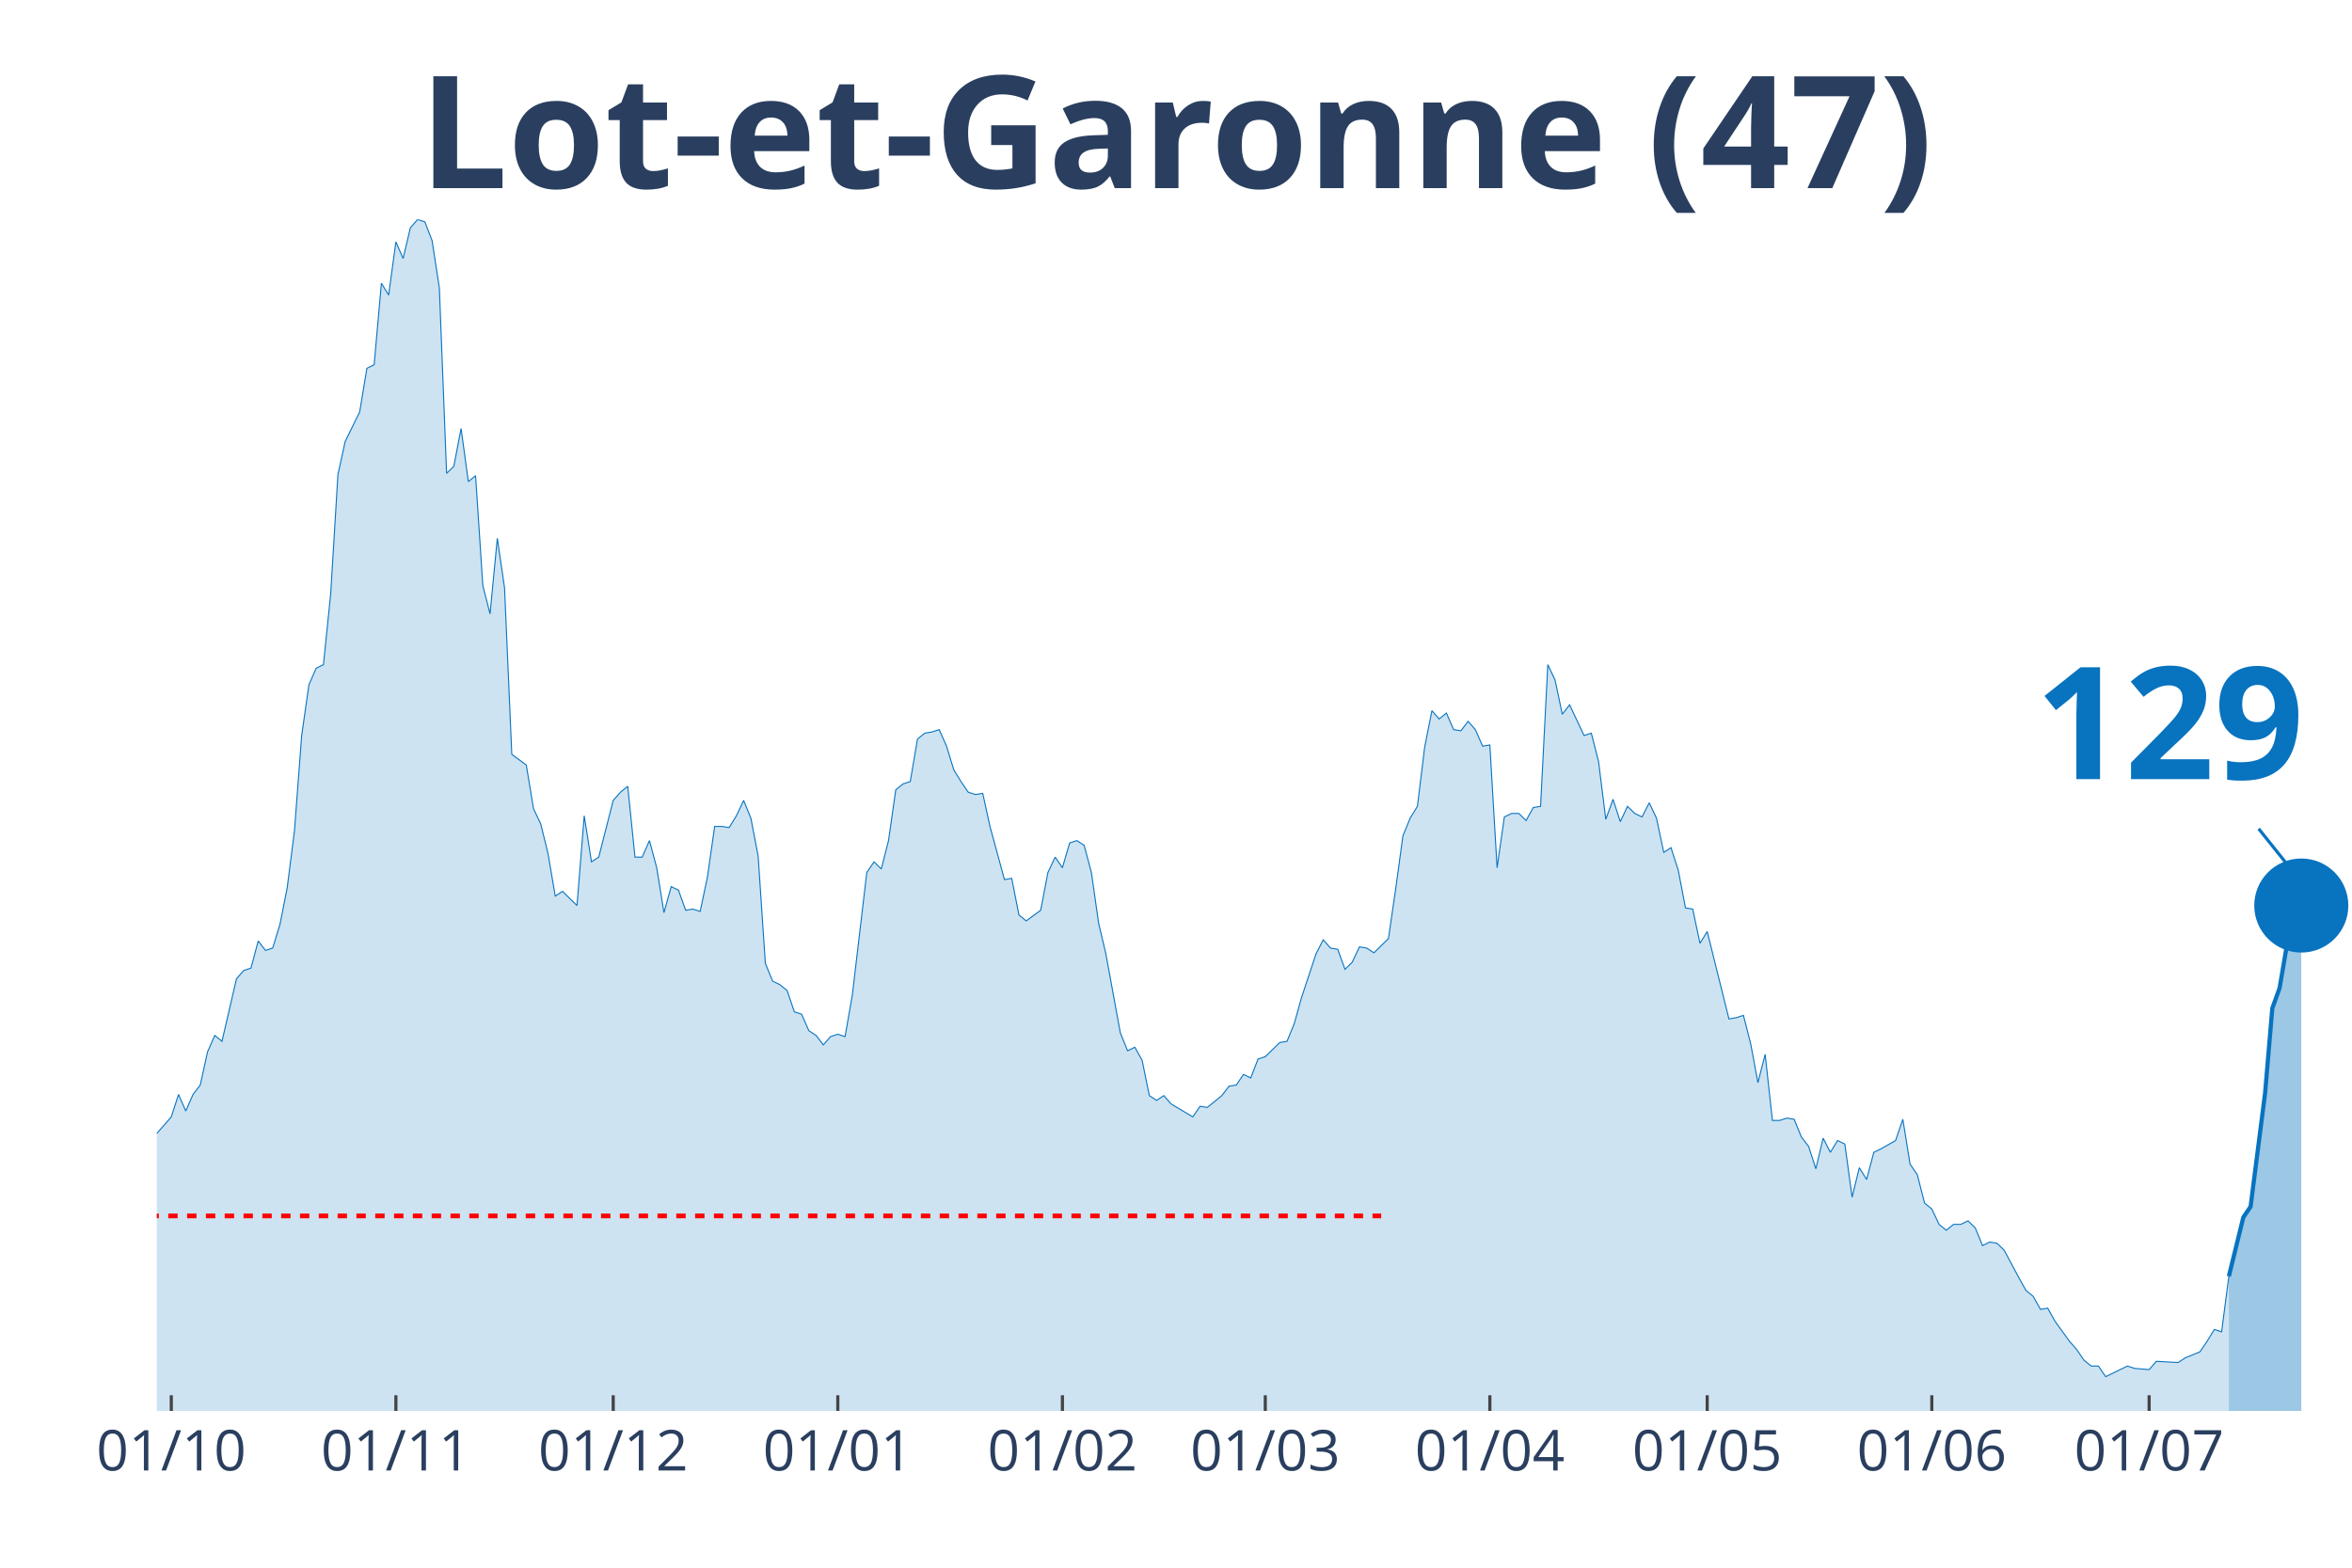
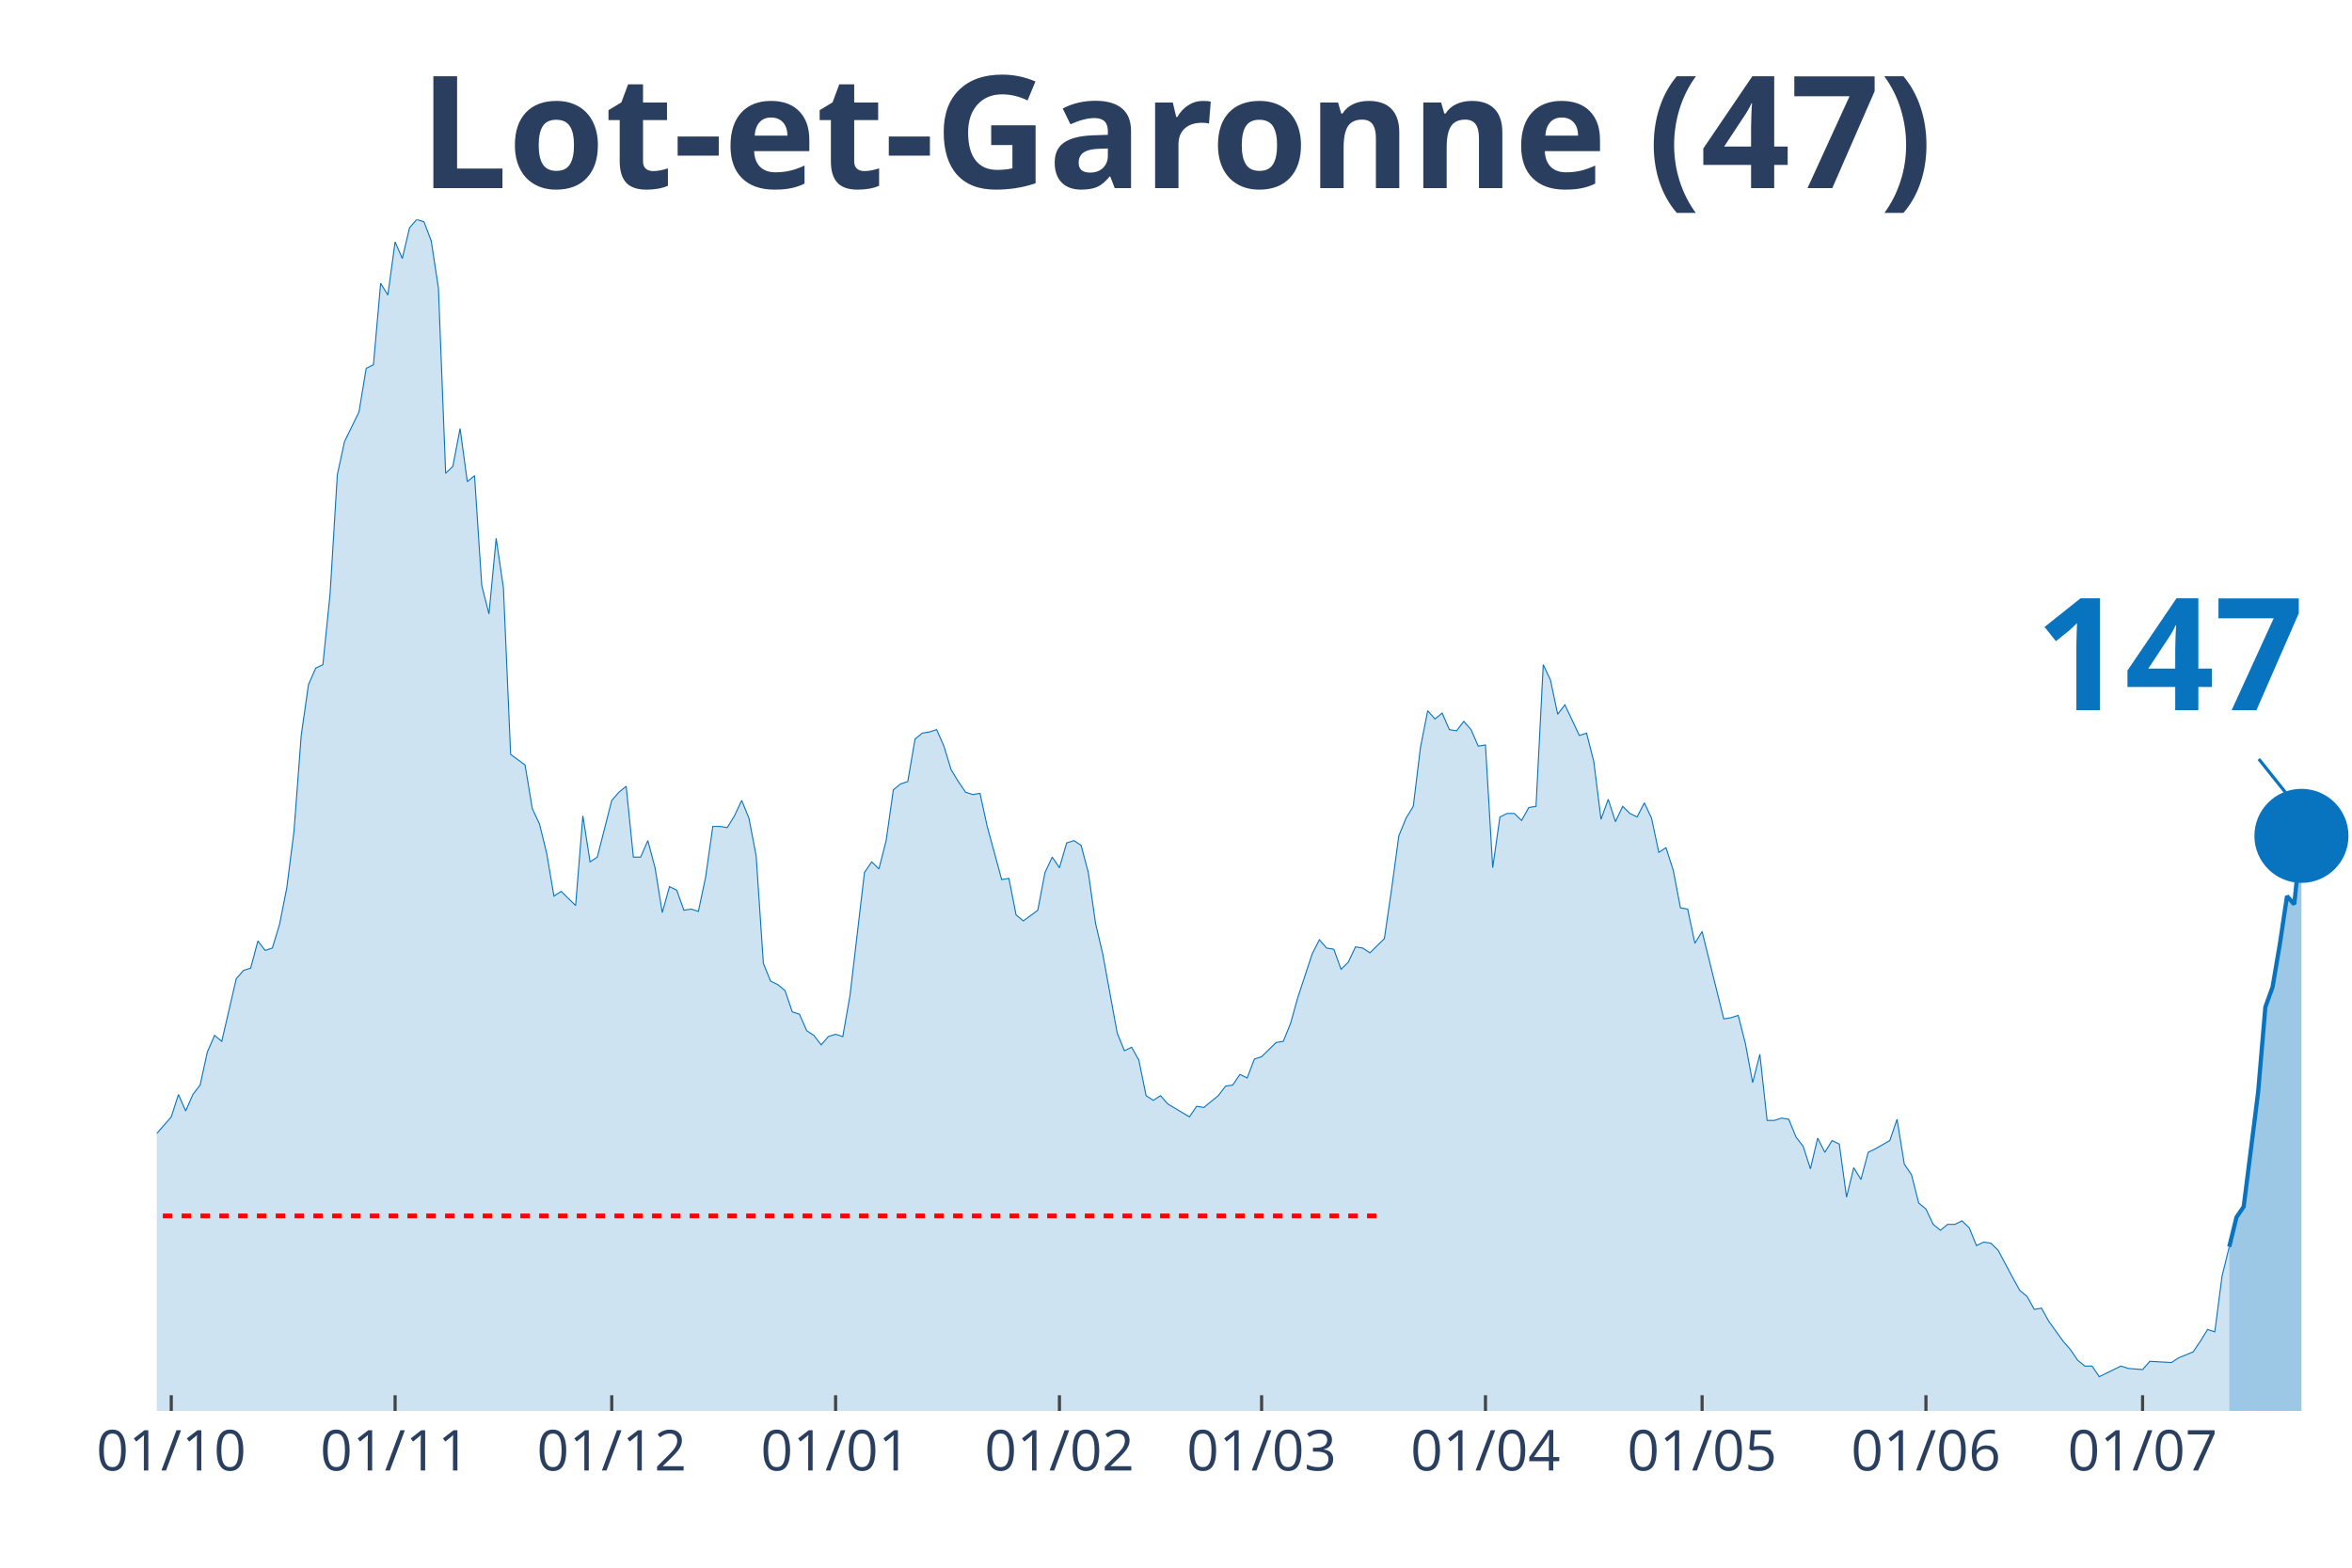
<svg xmlns="http://www.w3.org/2000/svg" class="main-svg" width="1125" height="750" style="" viewBox="0 0 750 500">
  <rect x="0" y="0" width="750" height="500" style="fill: rgb(0, 0, 0); fill-opacity: 0;" />
-   <defs id="defs-ed9c47">
+   <defs id="defs-447bb7">
    <g class="clips">
-       <clipPath id="cliped9c47xyplot" class="plotclip">
+       <clipPath id="clip447bb7xyplot" class="plotclip">
        <rect width="700" height="380" />
      </clipPath>
-       <clipPath class="axesclip" id="cliped9c47x">
+       <clipPath class="axesclip" id="clip447bb7x">
        <rect x="50" y="0" width="700" height="500" />
      </clipPath>
-       <clipPath class="axesclip" id="cliped9c47y">
+       <clipPath class="axesclip" id="clip447bb7y">
        <rect x="0" y="70" width="750" height="380" />
      </clipPath>
-       <clipPath class="axesclip" id="cliped9c47xy">
+       <clipPath class="axesclip" id="clip447bb7xy">
        <rect x="50" y="70" width="700" height="380" />
      </clipPath>
    </g>
    <g class="gradients" />
  </defs>
  <g class="bglayer">
    <rect class="bg" x="50" y="70" width="700" height="380" style="fill: rgb(0, 0, 0); fill-opacity: 0; stroke-width: 0;" />
  </g>
  <g class="layer-below">
    <g class="imagelayer" />
    <g class="shapelayer" />
  </g>
  <g class="cartesianlayer">
    <g class="subplot xy">
      <g class="layer-subplot">
        <g class="shapelayer" />
        <g class="imagelayer" />
      </g>
      <g class="gridlayer">
        <g class="x">
-           <path class="xgrid crisp" transform="translate(54.62,0)" d="M0,70v380" style="stroke: rgb(255, 255, 255); stroke-opacity: 1; stroke-width: 1px;" />
-           <path class="xgrid crisp" transform="translate(126.24,0)" d="M0,70v380" style="stroke: rgb(255, 255, 255); stroke-opacity: 1; stroke-width: 1px;" />
-           <path class="xgrid crisp" transform="translate(195.54,0)" d="M0,70v380" style="stroke: rgb(255, 255, 255); stroke-opacity: 1; stroke-width: 1px;" />
-           <path class="xgrid crisp" transform="translate(267.16,0)" d="M0,70v380" style="stroke: rgb(255, 255, 255); stroke-opacity: 1; stroke-width: 1px;" />
-           <path class="xgrid crisp" transform="translate(338.78,0)" d="M0,70v380" style="stroke: rgb(255, 255, 255); stroke-opacity: 1; stroke-width: 1px;" />
-           <path class="xgrid crisp" transform="translate(403.47,0)" d="M0,70v380" style="stroke: rgb(255, 255, 255); stroke-opacity: 1; stroke-width: 1px;" />
-           <path class="xgrid crisp" transform="translate(475.08,0)" d="M0,70v380" style="stroke: rgb(255, 255, 255); stroke-opacity: 1; stroke-width: 1px;" />
-           <path class="xgrid crisp" transform="translate(544.39,0)" d="M0,70v380" style="stroke: rgb(255, 255, 255); stroke-opacity: 1; stroke-width: 1px;" />
-           <path class="xgrid crisp" transform="translate(616.01,0)" d="M0,70v380" style="stroke: rgb(255, 255, 255); stroke-opacity: 1; stroke-width: 1px;" />
-           <path class="xgrid crisp" transform="translate(685.31,0)" d="M0,70v380" style="stroke: rgb(255, 255, 255); stroke-opacity: 1; stroke-width: 1px;" />
+           <path class="xgrid crisp" transform="translate(54.61,0)" d="M0,70v380" style="stroke: rgb(255, 255, 255); stroke-opacity: 1; stroke-width: 1px;" />
+           <path class="xgrid crisp" transform="translate(125.99,0)" d="M0,70v380" style="stroke: rgb(255, 255, 255); stroke-opacity: 1; stroke-width: 1px;" />
+           <path class="xgrid crisp" transform="translate(195.07,0)" d="M0,70v380" style="stroke: rgb(255, 255, 255); stroke-opacity: 1; stroke-width: 1px;" />
+           <path class="xgrid crisp" transform="translate(266.45,0)" d="M0,70v380" style="stroke: rgb(255, 255, 255); stroke-opacity: 1; stroke-width: 1px;" />
+           <path class="xgrid crisp" transform="translate(337.83,0)" d="M0,70v380" style="stroke: rgb(255, 255, 255); stroke-opacity: 1; stroke-width: 1px;" />
+           <path class="xgrid crisp" transform="translate(402.3,0)" d="M0,70v380" style="stroke: rgb(255, 255, 255); stroke-opacity: 1; stroke-width: 1px;" />
+           <path class="xgrid crisp" transform="translate(473.68,0)" d="M0,70v380" style="stroke: rgb(255, 255, 255); stroke-opacity: 1; stroke-width: 1px;" />
+           <path class="xgrid crisp" transform="translate(542.76,0)" d="M0,70v380" style="stroke: rgb(255, 255, 255); stroke-opacity: 1; stroke-width: 1px;" />
+           <path class="xgrid crisp" transform="translate(614.14,0)" d="M0,70v380" style="stroke: rgb(255, 255, 255); stroke-opacity: 1; stroke-width: 1px;" />
+           <path class="xgrid crisp" transform="translate(683.22,0)" d="M0,70v380" style="stroke: rgb(255, 255, 255); stroke-opacity: 1; stroke-width: 1px;" />
        </g>
        <g class="y" />
      </g>
      <g class="zerolinelayer" />
      <path class="xlines-below" />
      <path class="ylines-below" />
      <g class="overlines-below" />
      <g class="xaxislayer-below" />
      <g class="yaxislayer-below" />
      <g class="overaxes-below" />
-       <g class="plot" transform="translate(50, 70)" clip-path="url('#cliped9c47xyplot')">
+       <g class="plot" transform="translate(50, 70)" clip-path="url('#clip447bb7xyplot')">
        <g class="scatterlayer mlayer">
-           <g class="trace scatter tracea5841e" style="stroke-miterlimit: 2;">
+           <g class="trace scatter traceb3d9c4" style="stroke-miterlimit: 2;">
            <g class="fills">
              <g>
-                 <path class="js-fill" d="M660.73,380L-314.19,380L-314.19,377.74L-196.37,378.12L-194.06,376.61L-177.89,379.25L-175.58,379.25L-143.23,377.74L-140.92,377.36L-124.75,369.83L-122.44,370.21L-117.82,369.83L-115.51,368.33L-113.2,367.2L-110.89,369.08L-108.58,369.08L-106.27,366.82L-94.72,338.95L-92.41,338.57L-87.79,325.01L-85.48,321.63L-83.17,317.11L-80.86,319.37L-78.55,322.38L-76.24,320.5L-73.93,322.38L-71.62,318.24L-67,309.95L-64.69,300.16L-62.38,298.28L-60.07,300.16L-55.45,295.64L-53.14,297.9L-43.89,300.16L-41.58,302.79L-39.27,309.57L-36.96,309.95L-34.65,308.82L-32.34,312.59L-30.03,310.7L-27.72,311.83L-25.41,306.18L-23.1,296.39L-20.79,299.03L-18.48,298.65L-16.17,297.52L-13.86,299.78L-11.55,299.41L-9.24,300.16L-6.93,298.65L-4.62,295.64L-2.31,292.63L0,291.5L4.62,286.22L6.93,279.07L9.24,284.34L11.55,279.07L13.86,276.06L16.17,265.51L18.48,260.24L20.79,262.12L25.41,242.16L27.72,239.52L30.03,238.77L32.34,230.11L34.65,233.12L36.96,232.37L39.27,224.84L41.58,213.16L43.89,195.08L46.2,164.58L48.51,148.38L50.83,143.11L53.14,141.98L55.45,119.39L57.76,81.35L60.07,70.8L64.69,61.39L67,47.45L69.31,46.32L71.62,20.34L73.93,24.1L76.24,7.16L78.55,12.43L80.86,2.64L83.17,0L85.48,0.75L87.79,6.78L90.1,21.84L92.41,80.97L94.72,78.71L97.03,66.66L99.34,83.61L101.65,81.72L103.96,116.75L106.27,125.79L108.58,101.68L110.89,117.5L113.2,170.6L117.82,173.99L120.13,187.93L122.44,192.82L124.75,202.24L127.06,215.8L129.37,214.29L133.99,218.81L136.3,190.19L138.61,204.88L140.92,203.37L145.54,185.29L147.85,182.66L150.17,180.77L152.48,203.37L154.79,203.37L157.1,198.1L159.41,206.76L161.72,221.07L164.03,212.78L166.34,213.91L168.65,220.32L170.96,219.94L173.27,220.69L175.58,209.77L177.89,193.58L180.2,193.58L182.51,193.95L184.82,190.19L187.13,185.29L189.44,190.94L191.75,202.99L194.06,237.26L196.37,242.91L198.68,244.04L200.99,245.93L203.3,252.71L205.61,253.46L207.92,258.73L210.23,260.24L212.54,263.25L214.85,260.61L217.16,259.86L219.47,260.61L221.78,247.43L226.4,208.27L228.71,204.88L231.02,207.14L233.33,198.1L235.64,181.9L237.95,180.02L240.26,179.27L242.57,165.71L244.88,163.83L247.19,163.45L249.5,162.7L251.82,167.97L254.13,175.5L256.44,179.27L258.75,182.66L261.06,183.41L263.37,183.03L265.68,193.58L270.3,210.53L272.61,210.15L274.92,221.82L277.23,223.71L281.85,220.32L284.16,208.27L286.47,203.37L288.78,206.76L291.09,198.85L293.4,198.1L295.71,199.6L298.02,208.27L300.33,224.46L302.64,234.25L307.26,259.48L309.57,265.13L311.88,264L314.19,268.15L316.5,279.44L318.81,280.95L321.12,279.44L323.43,282.08L330.36,286.22L332.67,282.83L334.98,283.21L337.29,281.33L339.6,279.44L341.91,276.43L344.22,276.06L346.53,272.67L348.84,273.8L351.16,267.77L353.47,267.02L355.78,264.76L358.09,262.5L360.4,262.12L362.71,256.47L365.02,248.19L369.64,234.25L371.95,229.73L374.26,232.37L376.57,232.75L378.88,239.15L381.19,236.89L383.5,231.99L385.81,232.37L388.12,233.88L390.43,231.62L392.74,229.36L395.05,213.54L397.36,196.59L399.67,190.94L401.98,187.18L404.29,168.34L406.6,156.67L408.91,159.31L411.22,157.42L413.53,162.7L415.84,163.07L418.15,160.06L420.46,162.7L422.77,167.97L425.08,167.59L427.39,206.76L429.7,190.56L432.01,189.44L434.32,189.44L436.63,191.69L438.94,187.55L441.25,187.18L443.56,141.98L445.87,146.88L448.18,157.8L450.5,154.79L455.12,164.58L457.43,163.83L459.74,172.86L462.05,191.32L464.36,184.92L466.67,192.07L468.98,187.18L471.29,189.44L473.6,190.56L475.91,186.05L478.22,190.94L480.53,201.86L482.84,200.36L485.15,207.51L487.46,219.56L489.77,219.94L492.08,230.86L494.39,227.1L501.32,254.97L503.63,254.59L505.94,253.84L508.25,262.87L510.56,275.3L512.87,266.26L515.18,287.35L517.49,287.35L519.8,286.6L522.11,286.98L524.42,292.63L526.73,295.64L529.04,302.79L531.35,293L533.66,297.52L535.97,293.76L538.28,294.89L540.59,311.83L542.9,302.42L545.21,306.18L547.52,297.52L549.83,296.39L554.46,293.76L556.77,286.98L559.08,301.29L561.39,304.68L563.7,313.72L566.01,315.6L568.32,320.5L570.63,322.38L572.94,320.5L575.25,320.5L577.56,319.37L579.87,321.63L582.18,327.27L584.49,326.14L586.8,326.52L589.11,328.78L593.73,337.44L596.04,341.59L598.35,343.47L600.66,347.61L602.97,347.23L605.28,351.38L609.9,357.78L612.21,360.42L614.52,363.81L616.83,365.69L619.14,365.69L621.45,369.08L628.38,365.69L630.69,366.44L635.31,366.82L637.62,364.18L644.55,364.56L646.86,363.05L651.49,361.17L653.8,357.78L656.11,354.01L658.42,354.77L660.73,337.07" style="fill: rgb(8, 115, 191); fill-opacity: 0.2; stroke-width: 0;" />
+                 <path class="js-fill" d="M660.86,380L-313.16,380L-313.16,377.74L-195.72,378.12L-193.42,376.61L-177.3,379.25L-175,379.25L-142.76,377.74L-140.46,377.36L-124.34,369.83L-122.04,370.21L-117.43,369.83L-115.13,368.33L-112.83,367.2L-110.53,369.08L-108.22,369.08L-105.92,366.82L-94.41,338.95L-92.11,338.57L-87.5,325.01L-85.2,321.63L-82.89,317.11L-80.59,319.37L-78.29,322.38L-75.99,320.5L-73.68,322.38L-71.38,318.24L-66.78,309.95L-64.47,300.16L-62.17,298.28L-59.87,300.16L-55.26,295.64L-52.96,297.9L-43.75,300.16L-41.45,302.79L-39.14,309.57L-36.84,309.95L-34.54,308.82L-32.24,312.59L-29.93,310.7L-27.63,311.83L-25.33,306.18L-23.03,296.39L-20.72,299.03L-18.42,298.65L-16.12,297.52L-13.82,299.78L-11.51,299.41L-9.21,300.16L-6.91,298.65L-4.61,295.64L-2.3,292.63L0,291.5L4.61,286.22L6.91,279.07L9.21,284.34L11.51,279.07L13.82,276.06L16.12,265.51L18.42,260.24L20.72,262.12L25.33,242.16L27.63,239.52L29.93,238.77L32.24,230.11L34.54,233.12L36.84,232.37L39.14,224.84L41.45,213.16L43.75,195.08L46.05,164.58L48.36,148.38L50.66,143.11L52.96,141.98L55.26,119.39L57.57,81.35L59.87,70.8L64.47,61.39L66.78,47.45L69.08,46.32L71.38,20.34L73.68,24.1L75.99,7.16L78.29,12.43L80.59,2.64L82.89,0L85.2,0.75L87.5,6.78L89.8,21.84L92.11,80.97L94.41,78.71L96.71,66.66L99.01,83.61L101.32,81.72L103.62,116.75L105.92,125.79L108.22,101.68L110.53,117.5L112.83,170.6L117.43,173.99L119.74,187.93L122.04,192.82L124.34,202.24L126.64,215.8L128.95,214.29L133.55,218.81L135.86,190.19L138.16,204.88L140.46,203.37L145.07,185.29L147.37,182.66L149.67,180.77L151.97,203.37L154.28,203.37L156.58,198.1L158.88,206.76L161.18,221.07L163.49,212.78L165.79,213.91L168.09,220.32L170.39,219.94L172.7,220.69L175,209.77L177.3,193.58L179.61,193.58L181.91,193.95L184.21,190.19L186.51,185.29L188.82,190.94L191.12,202.99L193.42,237.26L195.72,242.91L198.03,244.04L200.33,245.93L202.63,252.71L204.93,253.46L207.24,258.73L209.54,260.24L211.84,263.25L214.14,260.61L216.45,259.86L218.75,260.61L221.05,247.43L225.66,208.27L227.96,204.88L230.26,207.14L232.57,198.1L234.87,181.9L237.17,180.02L239.47,179.27L241.78,165.71L244.08,163.83L246.38,163.45L248.68,162.7L250.99,167.97L253.29,175.5L255.59,179.27L257.89,182.66L260.2,183.41L262.5,183.03L264.8,193.58L269.41,210.53L271.71,210.15L274.01,221.82L276.32,223.71L280.92,220.32L283.22,208.27L285.53,203.37L287.83,206.76L290.13,198.85L292.43,198.1L294.74,199.6L297.04,208.27L299.34,224.46L301.64,234.25L306.25,259.48L308.55,265.13L310.86,264L313.16,268.15L315.46,279.44L317.76,280.95L320.07,279.44L322.37,282.08L329.28,286.22L331.58,282.83L333.88,283.21L336.18,281.33L338.49,279.44L340.79,276.43L343.09,276.06L345.39,272.67L347.7,273.8L350,267.77L352.3,267.02L354.61,264.76L356.91,262.5L359.21,262.12L361.51,256.47L363.82,248.19L368.42,234.25L370.72,229.73L373.03,232.37L375.33,232.75L377.63,239.15L379.93,236.89L382.24,231.99L384.54,232.37L386.84,233.88L389.14,231.62L391.45,229.36L393.75,213.54L396.05,196.59L398.36,190.94L400.66,187.18L402.96,168.34L405.26,156.67L407.57,159.31L409.87,157.42L412.17,162.7L414.47,163.07L416.78,160.06L419.08,162.7L421.38,167.97L423.68,167.59L425.99,206.76L428.29,190.56L430.59,189.44L432.89,189.44L435.2,191.69L437.5,187.55L439.8,187.18L442.11,141.98L444.41,146.88L446.71,157.8L449.01,154.79L453.62,164.58L455.92,163.83L458.22,172.86L460.53,191.32L462.83,184.92L465.13,192.07L467.43,187.18L469.74,189.44L472.04,190.56L474.34,186.05L476.64,190.94L478.95,201.86L481.25,200.36L483.55,207.51L485.86,219.56L488.16,219.94L490.46,230.86L492.76,227.1L499.67,254.97L501.97,254.59L504.28,253.84L506.58,262.87L508.88,275.3L511.18,266.26L513.49,287.35L515.79,287.35L518.09,286.6L520.39,286.98L522.7,292.63L525,295.64L527.3,302.79L529.61,293L531.91,297.52L534.21,293.76L536.51,294.89L538.82,311.83L541.12,302.42L543.42,306.18L545.72,297.52L548.03,296.39L552.63,293.76L554.93,286.98L557.24,301.29L559.54,304.68L561.84,313.72L564.14,315.6L566.45,320.5L568.75,322.38L571.05,320.5L573.36,320.5L575.66,319.37L577.96,321.63L580.26,327.27L582.57,326.14L584.87,326.52L587.17,328.78L591.78,337.44L594.08,341.59L596.38,343.47L598.68,347.61L600.99,347.23L603.29,351.38L607.89,357.78L610.2,360.42L612.5,363.81L614.8,365.69L617.11,365.69L619.41,369.08L626.32,365.69L628.62,366.44L633.22,366.82L635.53,364.18L642.43,364.56L644.74,363.05L649.34,361.17L651.64,357.78L653.95,354.01L656.25,354.77L658.55,337.07L660.86,327.65" style="fill: rgb(8, 115, 191); fill-opacity: 0.2; stroke-width: 0;" />
              </g>
            </g>
            <g class="errorbars" />
            <g class="lines">
-               <path class="js-line" d="M-314.19,377.74L-196.37,378.12L-194.06,376.61L-177.89,379.25L-175.58,379.25L-143.23,377.74L-140.92,377.36L-124.75,369.83L-122.44,370.21L-117.82,369.83L-115.51,368.33L-113.2,367.2L-110.89,369.08L-108.58,369.08L-106.27,366.82L-94.72,338.95L-92.41,338.57L-87.79,325.01L-85.48,321.63L-83.17,317.11L-80.86,319.37L-78.55,322.38L-76.24,320.5L-73.93,322.38L-71.62,318.24L-67,309.95L-64.69,300.16L-62.38,298.28L-60.07,300.16L-55.45,295.64L-53.14,297.9L-43.89,300.16L-41.58,302.79L-39.27,309.57L-36.96,309.95L-34.65,308.82L-32.34,312.59L-30.03,310.7L-27.72,311.83L-25.41,306.18L-23.1,296.39L-20.79,299.03L-18.48,298.65L-16.17,297.52L-13.86,299.78L-11.55,299.41L-9.24,300.16L-6.93,298.65L-4.62,295.64L-2.31,292.63L0,291.5L4.62,286.22L6.93,279.07L9.24,284.34L11.55,279.07L13.86,276.06L16.17,265.51L18.48,260.24L20.79,262.12L25.41,242.16L27.72,239.52L30.03,238.77L32.34,230.11L34.65,233.12L36.96,232.37L39.27,224.84L41.58,213.16L43.89,195.08L46.2,164.58L48.51,148.38L50.83,143.11L53.14,141.98L55.45,119.39L57.76,81.35L60.07,70.8L64.69,61.39L67,47.45L69.31,46.32L71.62,20.34L73.93,24.1L76.24,7.16L78.55,12.43L80.86,2.64L83.17,0L85.48,0.75L87.79,6.78L90.1,21.84L92.41,80.97L94.72,78.71L97.03,66.66L99.34,83.61L101.65,81.72L103.96,116.75L106.27,125.79L108.58,101.68L110.89,117.5L113.2,170.6L117.82,173.99L120.13,187.93L122.44,192.82L124.75,202.24L127.06,215.8L129.37,214.29L133.99,218.81L136.3,190.19L138.61,204.88L140.92,203.37L145.54,185.29L147.85,182.66L150.17,180.77L152.48,203.37L154.79,203.37L157.1,198.1L159.41,206.76L161.72,221.07L164.03,212.78L166.34,213.91L168.65,220.32L170.96,219.94L173.27,220.69L175.58,209.77L177.89,193.58L180.2,193.58L182.51,193.95L184.82,190.19L187.13,185.29L189.44,190.94L191.75,202.99L194.06,237.26L196.37,242.91L198.68,244.04L200.99,245.93L203.3,252.71L205.61,253.46L207.92,258.73L210.23,260.24L212.54,263.25L214.85,260.61L217.16,259.86L219.47,260.61L221.78,247.43L226.4,208.27L228.71,204.88L231.02,207.14L233.33,198.1L235.64,181.9L237.95,180.02L240.26,179.27L242.57,165.71L244.88,163.83L247.19,163.45L249.5,162.7L251.82,167.97L254.13,175.5L256.44,179.27L258.75,182.66L261.06,183.41L263.37,183.03L265.68,193.58L270.3,210.53L272.61,210.15L274.92,221.82L277.23,223.71L281.85,220.32L284.16,208.27L286.47,203.37L288.78,206.76L291.09,198.85L293.4,198.1L295.71,199.6L298.02,208.27L300.33,224.46L302.64,234.25L307.26,259.48L309.57,265.13L311.88,264L314.19,268.15L316.5,279.44L318.81,280.95L321.12,279.44L323.43,282.08L330.36,286.22L332.67,282.83L334.98,283.21L337.29,281.33L339.6,279.44L341.91,276.43L344.22,276.06L346.53,272.67L348.84,273.8L351.16,267.77L353.47,267.02L355.78,264.76L358.09,262.5L360.4,262.12L362.71,256.47L365.02,248.19L369.64,234.25L371.95,229.73L374.26,232.37L376.57,232.75L378.88,239.15L381.19,236.89L383.5,231.99L385.81,232.37L388.12,233.88L390.43,231.62L392.74,229.36L395.05,213.54L397.36,196.59L399.67,190.94L401.98,187.18L404.29,168.34L406.6,156.67L408.91,159.31L411.22,157.42L413.53,162.7L415.84,163.07L418.15,160.06L420.46,162.7L422.77,167.97L425.08,167.59L427.39,206.76L429.7,190.56L432.01,189.44L434.32,189.44L436.63,191.69L438.94,187.55L441.25,187.18L443.56,141.98L445.87,146.88L448.18,157.8L450.5,154.79L455.12,164.58L457.43,163.83L459.74,172.86L462.05,191.32L464.36,184.92L466.67,192.07L468.98,187.18L471.29,189.44L473.6,190.56L475.91,186.05L478.22,190.94L480.53,201.86L482.84,200.36L485.15,207.51L487.46,219.56L489.77,219.94L492.08,230.86L494.39,227.1L501.32,254.97L503.63,254.59L505.94,253.84L508.25,262.87L510.56,275.3L512.87,266.26L515.18,287.35L517.49,287.35L519.8,286.6L522.11,286.98L524.42,292.63L526.73,295.64L529.04,302.79L531.35,293L533.66,297.52L535.97,293.76L538.28,294.89L540.59,311.83L542.9,302.42L545.21,306.18L547.52,297.52L549.83,296.39L554.46,293.76L556.77,286.98L559.08,301.29L561.39,304.68L563.7,313.72L566.01,315.6L568.32,320.5L570.63,322.38L572.94,320.5L575.25,320.5L577.56,319.37L579.87,321.63L582.18,327.27L584.49,326.14L586.8,326.52L589.11,328.78L593.73,337.44L596.04,341.59L598.35,343.47L600.66,347.61L602.97,347.23L605.28,351.38L609.9,357.78L612.21,360.42L614.52,363.81L616.83,365.69L619.14,365.69L621.45,369.08L628.38,365.69L630.69,366.44L635.31,366.82L637.62,364.18L644.55,364.56L646.86,363.05L651.49,361.17L653.8,357.78L656.11,354.01L658.42,354.77L660.73,337.07" style="vector-effect: non-scaling-stroke; fill: none; stroke: rgb(8, 115, 191); stroke-opacity: 1; stroke-width: 0.5px; opacity: 1;" />
+               <path class="js-line" d="M-313.16,377.74L-195.72,378.12L-193.42,376.61L-177.3,379.25L-175,379.25L-142.76,377.74L-140.46,377.36L-124.34,369.83L-122.04,370.21L-117.43,369.83L-115.13,368.33L-112.83,367.2L-110.53,369.08L-108.22,369.08L-105.92,366.82L-94.41,338.95L-92.11,338.57L-87.5,325.01L-85.2,321.63L-82.89,317.11L-80.59,319.37L-78.29,322.38L-75.99,320.5L-73.68,322.38L-71.38,318.24L-66.78,309.95L-64.47,300.16L-62.17,298.28L-59.87,300.16L-55.26,295.64L-52.96,297.9L-43.75,300.16L-41.45,302.79L-39.14,309.57L-36.84,309.95L-34.54,308.82L-32.24,312.59L-29.93,310.7L-27.63,311.83L-25.33,306.18L-23.03,296.39L-20.72,299.03L-18.42,298.65L-16.12,297.52L-13.82,299.78L-11.51,299.41L-9.21,300.16L-6.91,298.65L-4.61,295.64L-2.3,292.63L0,291.5L4.61,286.22L6.91,279.07L9.21,284.34L11.51,279.07L13.82,276.06L16.12,265.51L18.42,260.24L20.72,262.12L25.33,242.16L27.63,239.52L29.93,238.77L32.24,230.11L34.54,233.12L36.84,232.37L39.14,224.84L41.45,213.16L43.75,195.08L46.05,164.58L48.36,148.38L50.66,143.11L52.96,141.98L55.26,119.39L57.57,81.35L59.87,70.8L64.47,61.39L66.78,47.45L69.08,46.32L71.38,20.34L73.68,24.1L75.99,7.16L78.29,12.43L80.59,2.64L82.89,0L85.2,0.75L87.5,6.78L89.8,21.84L92.11,80.97L94.41,78.71L96.71,66.66L99.01,83.61L101.32,81.72L103.62,116.75L105.92,125.79L108.22,101.68L110.53,117.5L112.83,170.6L117.43,173.99L119.74,187.93L122.04,192.82L124.34,202.24L126.64,215.8L128.95,214.29L133.55,218.81L135.86,190.19L138.16,204.88L140.46,203.37L145.07,185.29L147.37,182.66L149.67,180.77L151.97,203.37L154.28,203.37L156.58,198.1L158.88,206.76L161.18,221.07L163.49,212.78L165.79,213.91L168.09,220.32L170.39,219.94L172.7,220.69L175,209.77L177.3,193.58L179.61,193.58L181.91,193.95L184.21,190.19L186.51,185.29L188.82,190.94L191.12,202.99L193.42,237.26L195.72,242.91L198.03,244.04L200.33,245.93L202.63,252.71L204.93,253.46L207.24,258.73L209.54,260.24L211.84,263.25L214.14,260.61L216.45,259.86L218.75,260.61L221.05,247.43L225.66,208.27L227.96,204.88L230.26,207.14L232.57,198.1L234.87,181.9L237.17,180.02L239.47,179.27L241.78,165.71L244.08,163.83L246.38,163.45L248.68,162.7L250.99,167.97L253.29,175.5L255.59,179.27L257.89,182.66L260.2,183.41L262.5,183.03L264.8,193.58L269.41,210.53L271.71,210.15L274.01,221.82L276.32,223.71L280.92,220.32L283.22,208.27L285.53,203.37L287.83,206.76L290.13,198.85L292.43,198.1L294.74,199.6L297.04,208.27L299.34,224.46L301.64,234.25L306.25,259.48L308.55,265.13L310.86,264L313.16,268.15L315.46,279.44L317.76,280.95L320.07,279.44L322.37,282.08L329.28,286.22L331.58,282.83L333.88,283.21L336.18,281.33L338.49,279.44L340.79,276.43L343.09,276.06L345.39,272.67L347.7,273.8L350,267.77L352.3,267.02L354.61,264.76L356.91,262.5L359.21,262.12L361.51,256.47L363.82,248.19L368.42,234.25L370.72,229.73L373.03,232.37L375.33,232.75L377.63,239.15L379.93,236.89L382.24,231.99L384.54,232.37L386.84,233.88L389.14,231.62L391.45,229.36L393.75,213.54L396.05,196.59L398.36,190.94L400.66,187.18L402.96,168.34L405.26,156.67L407.57,159.31L409.87,157.42L412.17,162.7L414.47,163.07L416.78,160.06L419.08,162.7L421.38,167.97L423.68,167.59L425.99,206.76L428.29,190.56L430.59,189.44L432.89,189.44L435.2,191.69L437.5,187.55L439.8,187.18L442.11,141.98L444.41,146.88L446.71,157.8L449.01,154.79L453.62,164.58L455.92,163.83L458.22,172.86L460.53,191.32L462.83,184.92L465.13,192.07L467.43,187.18L469.74,189.44L472.04,190.56L474.34,186.05L476.64,190.94L478.95,201.86L481.25,200.36L483.55,207.51L485.86,219.56L488.16,219.94L490.46,230.86L492.76,227.1L499.67,254.97L501.97,254.59L504.28,253.84L506.58,262.87L508.88,275.3L511.18,266.26L513.49,287.35L515.79,287.35L518.09,286.6L520.39,286.98L522.7,292.63L525,295.64L527.3,302.79L529.61,293L531.91,297.52L534.21,293.76L536.51,294.89L538.82,311.83L541.12,302.42L543.42,306.18L545.72,297.52L548.03,296.39L552.63,293.76L554.93,286.98L557.24,301.29L559.54,304.68L561.84,313.72L564.14,315.6L566.45,320.5L568.75,322.38L571.05,320.5L573.36,320.5L575.66,319.37L577.96,321.63L580.26,327.27L582.57,326.14L584.87,326.52L587.17,328.78L591.78,337.44L594.08,341.59L596.38,343.47L598.68,347.61L600.99,347.23L603.29,351.38L607.89,357.78L610.2,360.42L612.5,363.81L614.8,365.69L617.11,365.69L619.41,369.08L626.32,365.69L628.62,366.44L633.22,366.82L635.53,364.18L642.43,364.56L644.74,363.05L649.34,361.17L651.64,357.78L653.95,354.01L656.25,354.77L658.55,337.07L660.86,327.65" style="vector-effect: non-scaling-stroke; fill: none; stroke: rgb(8, 115, 191); stroke-opacity: 1; stroke-width: 0.5px; opacity: 1;" />
            </g>
            <g class="points" />
            <g class="text" />
          </g>
-           <g class="trace scatter traceb78585" style="stroke-miterlimit: 2;">
+           <g class="trace scatter tracee60366" style="stroke-miterlimit: 2;">
            <g class="fills">
              <g>
-                 <path class="js-fill" d="M683.83,380L660.73,380L660.73,337.07L665.35,318.24L667.66,314.85L672.28,278.69L674.59,251.58L676.9,245.17L679.21,231.62L681.52,216.17L683.83,218.81" style="fill: rgb(8, 115, 191); fill-opacity: 0.4; stroke-width: 0;" />
+                 <path class="js-fill" d="M683.88,380L660.86,380L660.86,327.65L663.16,318.24L665.46,314.85L670.07,278.32L672.37,251.2L674.67,244.8L676.97,231.24L679.28,215.8L681.58,218.43L683.88,196.59" style="fill: rgb(8, 115, 191); fill-opacity: 0.4; stroke-width: 0;" />
              </g>
            </g>
            <g class="errorbars" />
            <g class="lines">
-               <path class="js-line" d="M660.73,337.07L665.35,318.24L667.66,314.85L672.28,278.69L674.59,251.58L676.9,245.17L679.21,231.62L681.52,216.17L683.83,218.81" style="vector-effect: non-scaling-stroke; fill: none; stroke: rgb(8, 115, 191); stroke-opacity: 1; stroke-width: 2px; opacity: 1;" />
+               <path class="js-line" d="M660.86,327.65L663.16,318.24L665.46,314.85L670.07,278.32L672.37,251.2L674.67,244.8L676.97,231.24L679.28,215.8L681.58,218.43L683.88,196.59" style="vector-effect: non-scaling-stroke; fill: none; stroke: rgb(8, 115, 191); stroke-opacity: 1; stroke-width: 2px; opacity: 1;" />
            </g>
            <g class="points" />
            <g class="text" />
          </g>
-           <g class="trace scatter trace95e2d8" style="stroke-miterlimit: 2; opacity: 1;">
+           <g class="trace scatter tracefa0ade" style="stroke-miterlimit: 2; opacity: 1;">
            <g class="fills" />
            <g class="errorbars" />
            <g class="lines" />
            <g class="points">
-               <path class="point" transform="translate(683.83,218.81)" d="M15,0A15,15 0 1,1 0,-15A15,15 0 0,1 15,0Z" style="opacity: 1; stroke-width: 0px; fill: rgb(8, 115, 191); fill-opacity: 1;" />
+               <path class="point" transform="translate(683.88,196.59)" d="M15,0A15,15 0 1,1 0,-15A15,15 0 0,1 15,0Z" style="opacity: 1; stroke-width: 0px; fill: rgb(8, 115, 191); fill-opacity: 1;" />
            </g>
            <g class="text" />
          </g>
        </g>
      </g>
      <g class="overplot" />
      <path class="xlines-above crisp" style="fill: none; stroke-width: 1px; stroke: rgb(0, 0, 0); stroke-opacity: 0;" d="" />
      <path class="ylines-above crisp" style="fill: none;" d="M0,0" />
      <g class="overlines-above" />
      <g class="xaxislayer-above">
-         <path class="xtick ticks crisp" d="M0,450v-5" transform="translate(54.62,0)" style="stroke: rgb(68, 68, 68); stroke-opacity: 1; stroke-width: 1px;" />
-         <path class="xtick ticks crisp" d="M0,450v-5" transform="translate(126.24,0)" style="stroke: rgb(68, 68, 68); stroke-opacity: 1; stroke-width: 1px;" />
-         <path class="xtick ticks crisp" d="M0,450v-5" transform="translate(195.54,0)" style="stroke: rgb(68, 68, 68); stroke-opacity: 1; stroke-width: 1px;" />
-         <path class="xtick ticks crisp" d="M0,450v-5" transform="translate(267.16,0)" style="stroke: rgb(68, 68, 68); stroke-opacity: 1; stroke-width: 1px;" />
-         <path class="xtick ticks crisp" d="M0,450v-5" transform="translate(338.78,0)" style="stroke: rgb(68, 68, 68); stroke-opacity: 1; stroke-width: 1px;" />
-         <path class="xtick ticks crisp" d="M0,450v-5" transform="translate(403.47,0)" style="stroke: rgb(68, 68, 68); stroke-opacity: 1; stroke-width: 1px;" />
-         <path class="xtick ticks crisp" d="M0,450v-5" transform="translate(475.08,0)" style="stroke: rgb(68, 68, 68); stroke-opacity: 1; stroke-width: 1px;" />
-         <path class="xtick ticks crisp" d="M0,450v-5" transform="translate(544.39,0)" style="stroke: rgb(68, 68, 68); stroke-opacity: 1; stroke-width: 1px;" />
-         <path class="xtick ticks crisp" d="M0,450v-5" transform="translate(616.01,0)" style="stroke: rgb(68, 68, 68); stroke-opacity: 1; stroke-width: 1px;" />
-         <path class="xtick ticks crisp" d="M0,450v-5" transform="translate(685.31,0)" style="stroke: rgb(68, 68, 68); stroke-opacity: 1; stroke-width: 1px;" />
+         <path class="xtick ticks crisp" d="M0,450v-5" transform="translate(54.61,0)" style="stroke: rgb(68, 68, 68); stroke-opacity: 1; stroke-width: 1px;" />
+         <path class="xtick ticks crisp" d="M0,450v-5" transform="translate(125.99,0)" style="stroke: rgb(68, 68, 68); stroke-opacity: 1; stroke-width: 1px;" />
+         <path class="xtick ticks crisp" d="M0,450v-5" transform="translate(195.07,0)" style="stroke: rgb(68, 68, 68); stroke-opacity: 1; stroke-width: 1px;" />
+         <path class="xtick ticks crisp" d="M0,450v-5" transform="translate(266.45,0)" style="stroke: rgb(68, 68, 68); stroke-opacity: 1; stroke-width: 1px;" />
+         <path class="xtick ticks crisp" d="M0,450v-5" transform="translate(337.83,0)" style="stroke: rgb(68, 68, 68); stroke-opacity: 1; stroke-width: 1px;" />
+         <path class="xtick ticks crisp" d="M0,450v-5" transform="translate(402.3,0)" style="stroke: rgb(68, 68, 68); stroke-opacity: 1; stroke-width: 1px;" />
+         <path class="xtick ticks crisp" d="M0,450v-5" transform="translate(473.68,0)" style="stroke: rgb(68, 68, 68); stroke-opacity: 1; stroke-width: 1px;" />
+         <path class="xtick ticks crisp" d="M0,450v-5" transform="translate(542.76,0)" style="stroke: rgb(68, 68, 68); stroke-opacity: 1; stroke-width: 1px;" />
+         <path class="xtick ticks crisp" d="M0,450v-5" transform="translate(614.14,0)" style="stroke: rgb(68, 68, 68); stroke-opacity: 1; stroke-width: 1px;" />
+         <path class="xtick ticks crisp" d="M0,450v-5" transform="translate(683.22,0)" style="stroke: rgb(68, 68, 68); stroke-opacity: 1; stroke-width: 1px;" />
        <g class="xtick">
-           <text text-anchor="middle" x="0" y="469" transform="translate(54.62,0)" style="font-family: 'Open Sans', verdana, arial, sans-serif; font-size: 18px; fill: rgb(42, 63, 95); fill-opacity: 1; white-space: pre;">01/10</text>
+           <text text-anchor="middle" x="0" y="469" transform="translate(54.61,0)" style="font-family: 'Open Sans', verdana, arial, sans-serif; font-size: 18px; fill: rgb(42, 63, 95); fill-opacity: 1; white-space: pre;">01/10</text>
        </g>
        <g class="xtick">
-           <text text-anchor="middle" x="0" y="469" transform="translate(126.24,0)" style="font-family: 'Open Sans', verdana, arial, sans-serif; font-size: 18px; fill: rgb(42, 63, 95); fill-opacity: 1; white-space: pre;">01/11</text>
+           <text text-anchor="middle" x="0" y="469" transform="translate(125.99,0)" style="font-family: 'Open Sans', verdana, arial, sans-serif; font-size: 18px; fill: rgb(42, 63, 95); fill-opacity: 1; white-space: pre;">01/11</text>
        </g>
        <g class="xtick">
-           <text text-anchor="middle" x="0" y="469" transform="translate(195.54,0)" style="font-family: 'Open Sans', verdana, arial, sans-serif; font-size: 18px; fill: rgb(42, 63, 95); fill-opacity: 1; white-space: pre;">01/12</text>
+           <text text-anchor="middle" x="0" y="469" transform="translate(195.07,0)" style="font-family: 'Open Sans', verdana, arial, sans-serif; font-size: 18px; fill: rgb(42, 63, 95); fill-opacity: 1; white-space: pre;">01/12</text>
        </g>
        <g class="xtick">
-           <text text-anchor="middle" x="0" y="469" transform="translate(267.16,0)" style="font-family: 'Open Sans', verdana, arial, sans-serif; font-size: 18px; fill: rgb(42, 63, 95); fill-opacity: 1; white-space: pre;">01/01</text>
+           <text text-anchor="middle" x="0" y="469" transform="translate(266.45,0)" style="font-family: 'Open Sans', verdana, arial, sans-serif; font-size: 18px; fill: rgb(42, 63, 95); fill-opacity: 1; white-space: pre;">01/01</text>
        </g>
        <g class="xtick">
-           <text text-anchor="middle" x="0" y="469" transform="translate(338.78,0)" style="font-family: 'Open Sans', verdana, arial, sans-serif; font-size: 18px; fill: rgb(42, 63, 95); fill-opacity: 1; white-space: pre;">01/02</text>
+           <text text-anchor="middle" x="0" y="469" transform="translate(337.83,0)" style="font-family: 'Open Sans', verdana, arial, sans-serif; font-size: 18px; fill: rgb(42, 63, 95); fill-opacity: 1; white-space: pre;">01/02</text>
        </g>
        <g class="xtick">
-           <text text-anchor="middle" x="0" y="469" transform="translate(403.47,0)" style="font-family: 'Open Sans', verdana, arial, sans-serif; font-size: 18px; fill: rgb(42, 63, 95); fill-opacity: 1; white-space: pre;">01/03</text>
+           <text text-anchor="middle" x="0" y="469" transform="translate(402.3,0)" style="font-family: 'Open Sans', verdana, arial, sans-serif; font-size: 18px; fill: rgb(42, 63, 95); fill-opacity: 1; white-space: pre;">01/03</text>
        </g>
        <g class="xtick">
-           <text text-anchor="middle" x="0" y="469" transform="translate(475.08,0)" style="font-family: 'Open Sans', verdana, arial, sans-serif; font-size: 18px; fill: rgb(42, 63, 95); fill-opacity: 1; white-space: pre;">01/04</text>
+           <text text-anchor="middle" x="0" y="469" transform="translate(473.68,0)" style="font-family: 'Open Sans', verdana, arial, sans-serif; font-size: 18px; fill: rgb(42, 63, 95); fill-opacity: 1; white-space: pre;">01/04</text>
        </g>
        <g class="xtick">
-           <text text-anchor="middle" x="0" y="469" transform="translate(544.39,0)" style="font-family: 'Open Sans', verdana, arial, sans-serif; font-size: 18px; fill: rgb(42, 63, 95); fill-opacity: 1; white-space: pre;">01/05</text>
+           <text text-anchor="middle" x="0" y="469" transform="translate(542.76,0)" style="font-family: 'Open Sans', verdana, arial, sans-serif; font-size: 18px; fill: rgb(42, 63, 95); fill-opacity: 1; white-space: pre;">01/05</text>
        </g>
        <g class="xtick">
-           <text text-anchor="middle" x="0" y="469" transform="translate(616.01,0)" style="font-family: 'Open Sans', verdana, arial, sans-serif; font-size: 18px; fill: rgb(42, 63, 95); fill-opacity: 1; white-space: pre;">01/06</text>
+           <text text-anchor="middle" x="0" y="469" transform="translate(614.14,0)" style="font-family: 'Open Sans', verdana, arial, sans-serif; font-size: 18px; fill: rgb(42, 63, 95); fill-opacity: 1; white-space: pre;">01/06</text>
        </g>
        <g class="xtick">
-           <text text-anchor="middle" x="0" y="469" transform="translate(685.31,0)" style="font-family: 'Open Sans', verdana, arial, sans-serif; font-size: 18px; fill: rgb(42, 63, 95); fill-opacity: 1; white-space: pre;">01/07</text>
+           <text text-anchor="middle" x="0" y="469" transform="translate(683.22,0)" style="font-family: 'Open Sans', verdana, arial, sans-serif; font-size: 18px; fill: rgb(42, 63, 95); fill-opacity: 1; white-space: pre;">01/07</text>
        </g>
      </g>
      <g class="yaxislayer-above" />
      <g class="overaxes-above" />
    </g>
  </g>
  <g class="polarlayer" />
  <g class="ternarylayer" />
  <g class="geolayer" />
  <g class="funnelarealayer" />
  <g class="pielayer" />
  <g class="treemaplayer" />
  <g class="sunburstlayer" />
  <g class="glimages" />
-   <defs id="topdefs-ed9c47">
+   <defs id="topdefs-447bb7">
    <g class="clips" />
  </defs>
  <g class="layer-above">
    <g class="imagelayer" />
    <g class="shapelayer">
-       <path data-index="0" fill-rule="evenodd" d="M-1248.35,387.8L440.43,387.8" clip-path="url('#cliped9c47xy')" style="opacity: 1; stroke: rgb(255, 0, 0); stroke-opacity: 1; fill: rgb(0, 0, 0); fill-opacity: 0; stroke-dasharray: 3px, 3px; stroke-width: 1.5px;" />
+       <path data-index="0" fill-rule="evenodd" d="M-1244.08,387.8L439.14,387.8" clip-path="url('#clip447bb7xy')" style="opacity: 1; stroke: rgb(255, 0, 0); stroke-opacity: 1; fill: rgb(0, 0, 0); fill-opacity: 0; stroke-dasharray: 3px, 3px; stroke-width: 1.5px;" />
    </g>
  </g>
  <g class="infolayer">
    <g class="g-gtitle">
      <text class="gtitle" x="375" y="25" text-anchor="middle" dy="0.7em" style="font-family: 'Open Sans', verdana, arial, sans-serif; font-size: 50px; fill: rgb(42, 63, 95); opacity: 1; font-weight: normal; white-space: pre;">
        <tspan style="font-weight:bold">Lot-et-Garonne (47)</tspan>
      </text>
    </g>
    <g class="g-xtitle" />
    <g class="annotation" data-index="0" style="opacity: 1;">
-       <g class="annotation-text-g" transform="rotate(0,691.83,228.81)">
-         <g class="cursor-pointer" transform="translate(634, 193)">
+       <g class="annotation-text-g" transform="rotate(0,691.88,206.59)">
+         <g class="cursor-pointer" transform="translate(634, 171)">
          <rect class="bg" x="0.5" y="0.5" width="115" height="71" style="stroke-width: 1px; stroke: rgb(0, 0, 0); stroke-opacity: 0; fill: rgb(255, 255, 255); fill-opacity: 0.6;" />
          <text class="annotation-text" text-anchor="middle" x="57.812" y="55.5" style="font-family: 'Open Sans', verdana, arial, sans-serif; font-size: 50px; fill: rgb(8, 115, 191); fill-opacity: 1; white-space: pre;">
-             <tspan style="font-weight:bold">129 </tspan>
+             <tspan style="font-weight:bold">147 </tspan>
          </text>
        </g>
      </g>
      <g class="annotation-arrow-g" style="opacity: 1;">
-         <path d="M720.23,264.31L731.83,278.81" style="stroke-width: 1px; stroke: rgb(8, 115, 191); stroke-opacity: 1; stroke-dasharray: 0px, 0px, 18.569px, 18.569px;" />
+         <path d="M720.28,242.09L731.88,256.59" style="stroke-width: 1px; stroke: rgb(8, 115, 191); stroke-opacity: 1; stroke-dasharray: 0px, 0px, 18.569px, 18.569px;" />
      </g>
    </g>
  </g>
</svg>
